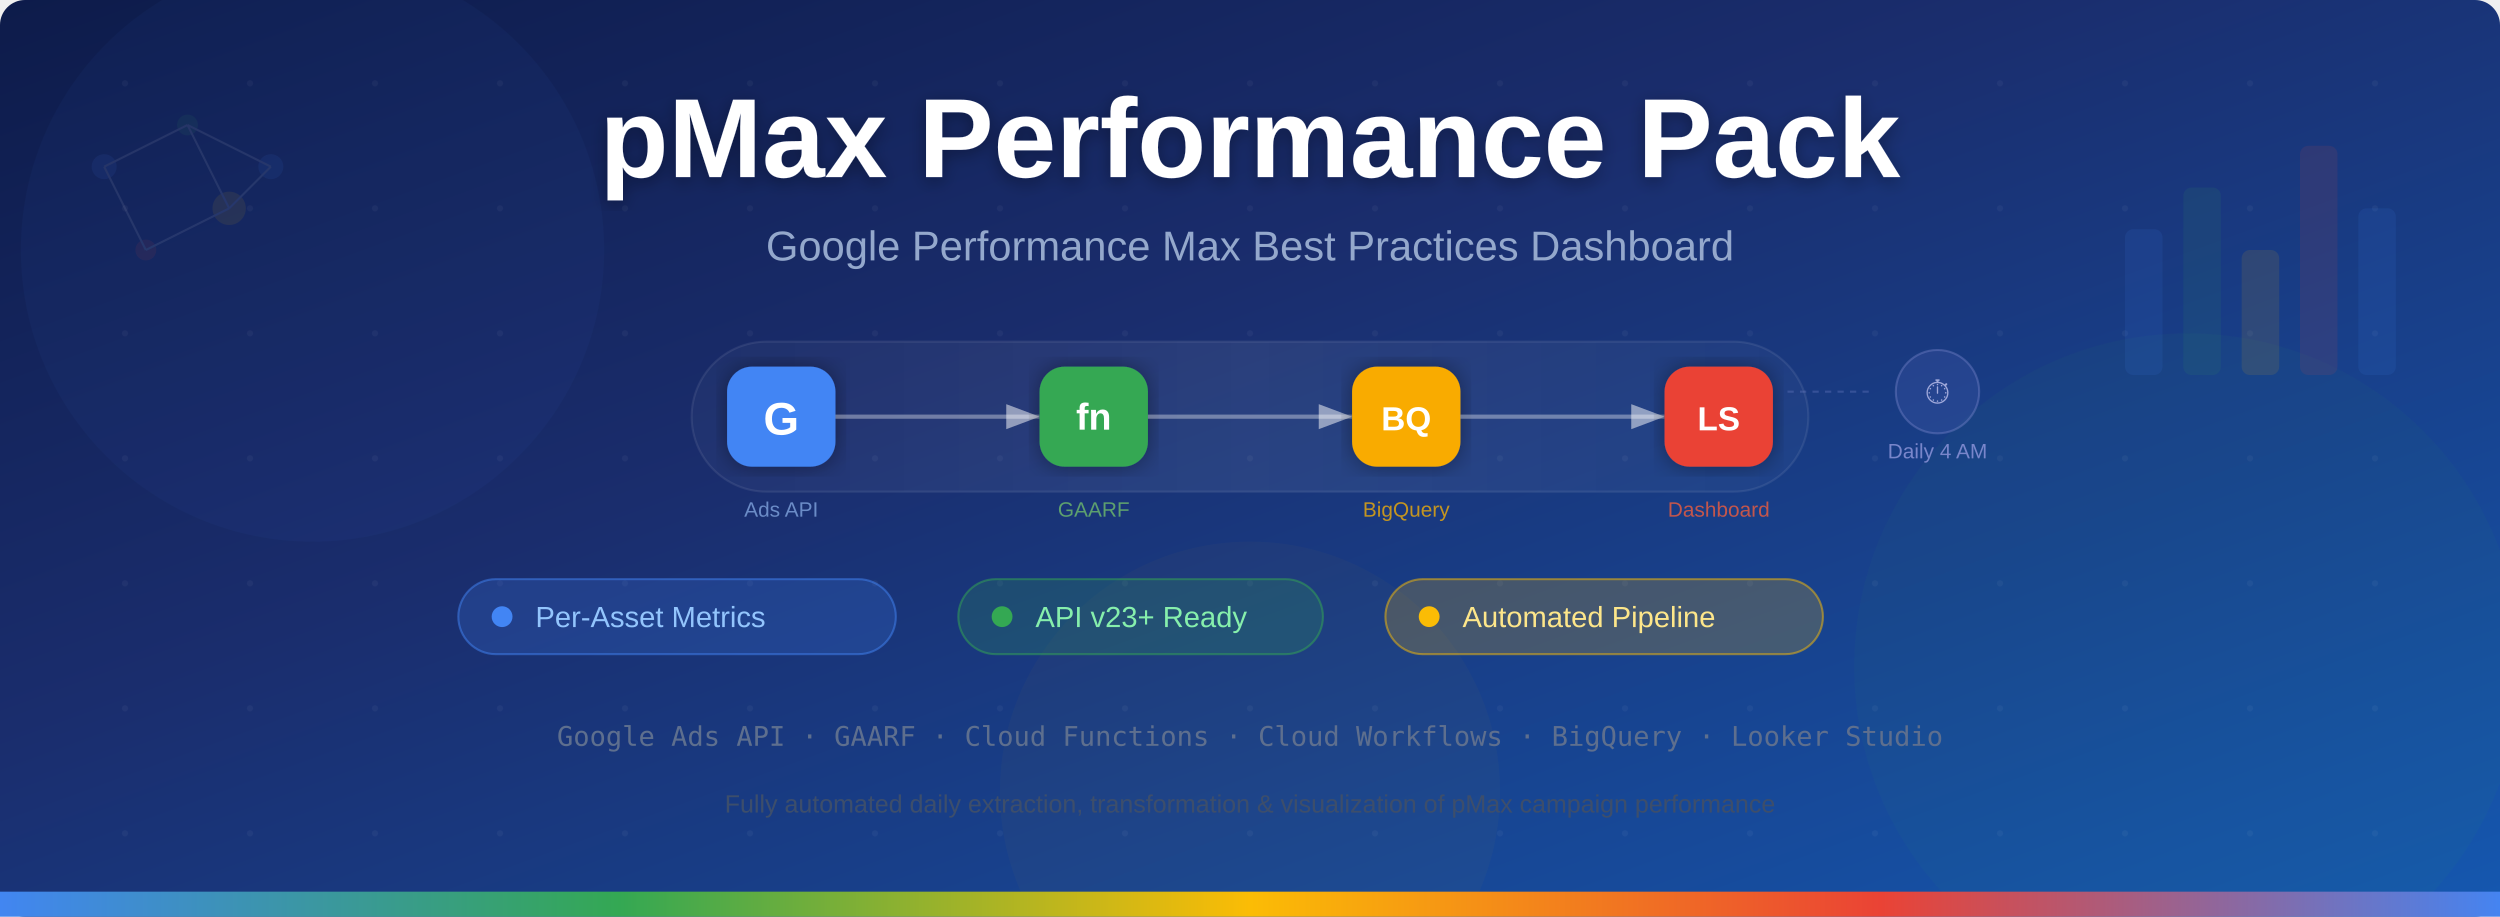
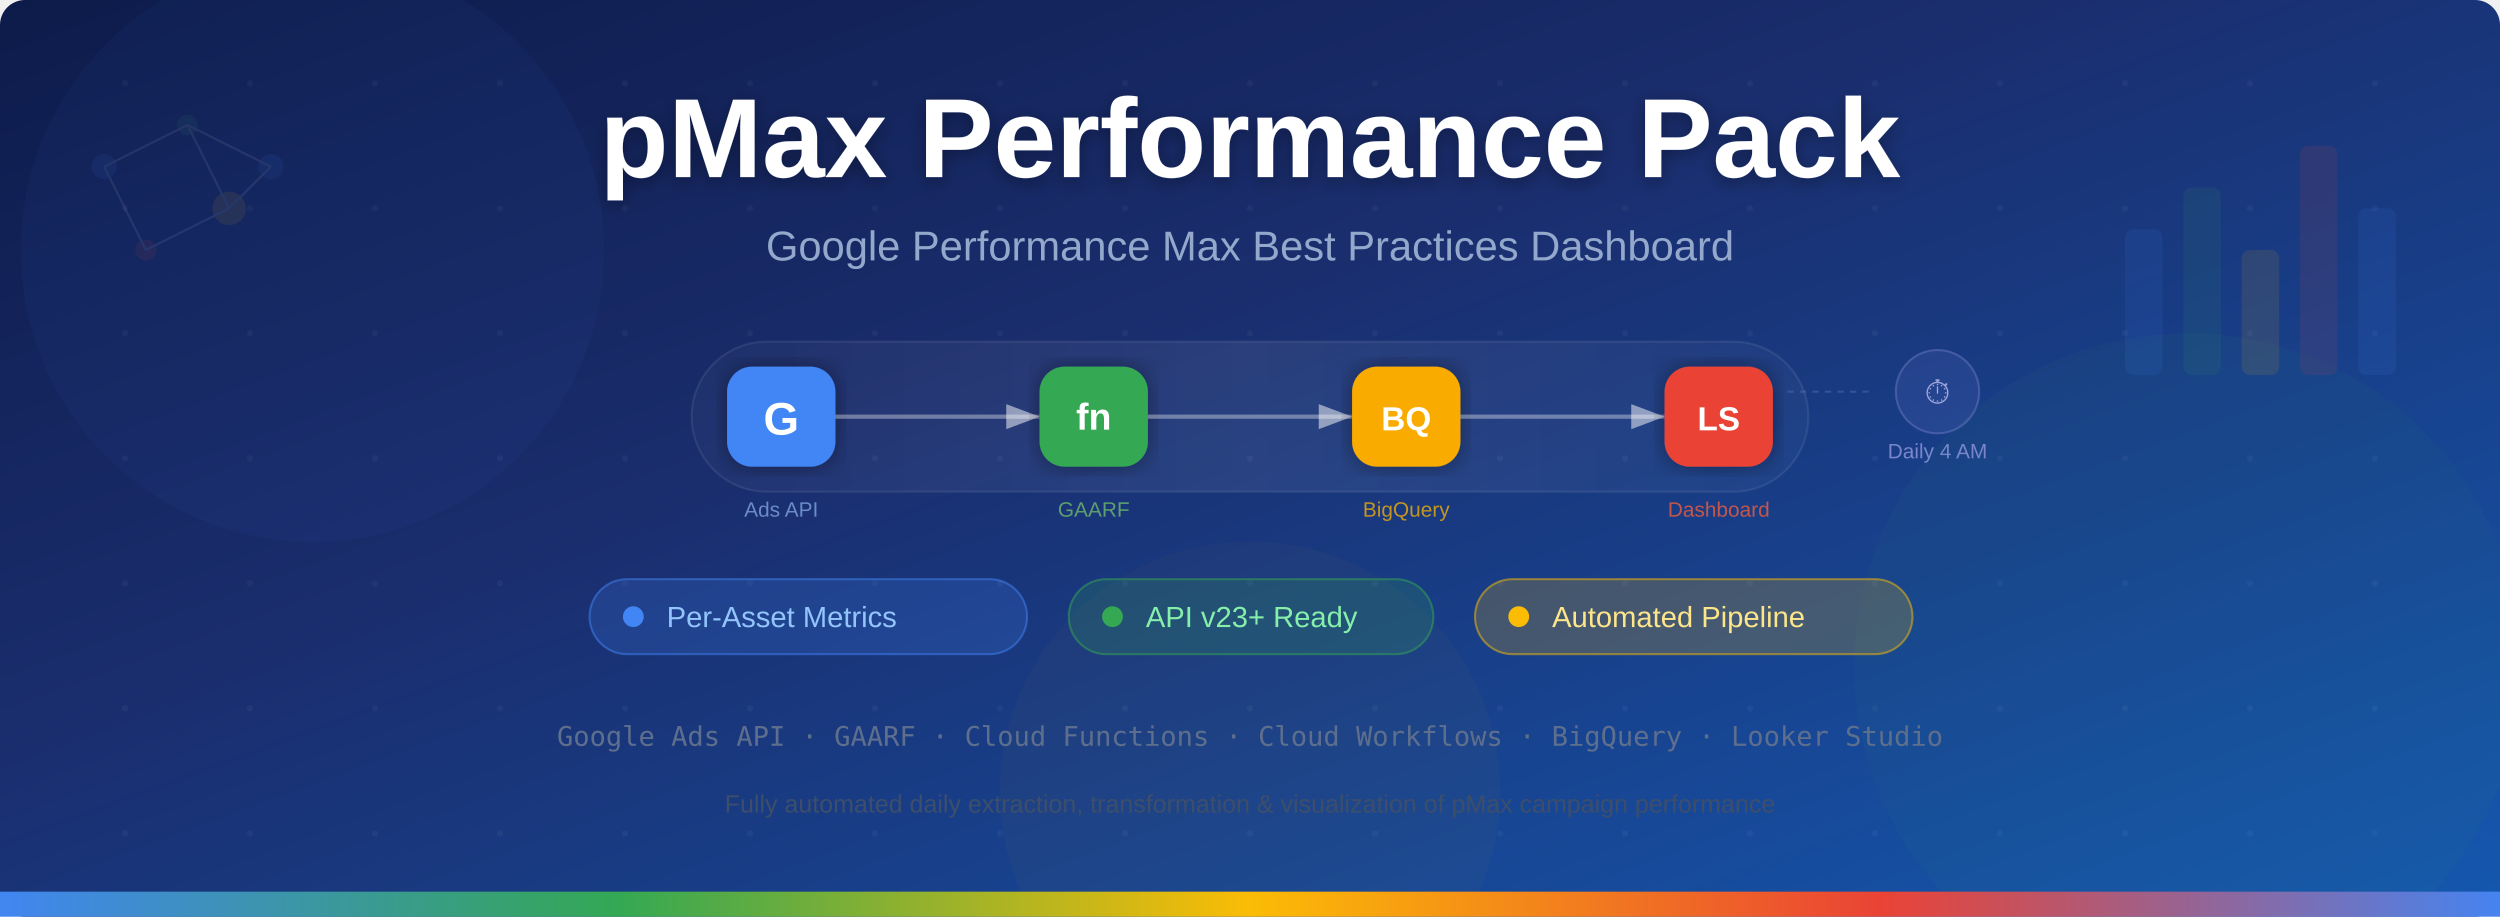
<svg xmlns="http://www.w3.org/2000/svg" viewBox="0 0 1200 440" width="1200" height="440">
  <defs>
    <linearGradient id="bg" x1="0%" y1="0%" x2="100%" y2="100%">
      <stop offset="0%" style="stop-color:#0d1b4a" />
      <stop offset="40%" style="stop-color:#1a2d6d" />
      <stop offset="100%" style="stop-color:#1558b0" />
    </linearGradient>
    <linearGradient id="accent" x1="0%" y1="0%" x2="100%" y2="0%">
      <stop offset="0%" style="stop-color:#4285F4" />
      <stop offset="25%" style="stop-color:#34A853" />
      <stop offset="50%" style="stop-color:#FBBC05" />
      <stop offset="75%" style="stop-color:#EA4335" />
      <stop offset="100%" style="stop-color:#4285F4" />
    </linearGradient>
    <linearGradient id="pipelineBg" x1="0%" y1="0%" x2="100%" y2="0%">
      <stop offset="0%" style="stop-color:rgba(255,255,255,0.03)" />
      <stop offset="50%" style="stop-color:rgba(255,255,255,0.07)" />
      <stop offset="100%" style="stop-color:rgba(255,255,255,0.03)" />
    </linearGradient>
    <filter id="shadow">
      <feDropShadow dx="0" dy="2" stdDeviation="4" flood-color="#000" flood-opacity="0.35" />
    </filter>
    <filter id="iconGlow">
      <feDropShadow dx="0" dy="0" stdDeviation="6" flood-opacity="0.4" />
    </filter>
    <marker id="arrowHead" markerWidth="8" markerHeight="6" refX="8" refY="3" orient="auto">
      <path d="M0,0 L8,3 L0,6" fill="rgba(255,255,255,0.5)" />
    </marker>
  </defs>
  <rect width="1200" height="440" fill="url(#bg)" rx="12" />
  <g opacity="0.04" fill="white">
    <circle cx="60" cy="40" r="1.5" />
    <circle cx="120" cy="40" r="1.5" />
    <circle cx="180" cy="40" r="1.5" />
    <circle cx="240" cy="40" r="1.5" />
    <circle cx="300" cy="40" r="1.5" />
    <circle cx="360" cy="40" r="1.5" />
    <circle cx="420" cy="40" r="1.5" />
    <circle cx="480" cy="40" r="1.5" />
    <circle cx="540" cy="40" r="1.5" />
    <circle cx="600" cy="40" r="1.5" />
    <circle cx="660" cy="40" r="1.5" />
    <circle cx="720" cy="40" r="1.5" />
    <circle cx="780" cy="40" r="1.5" />
    <circle cx="840" cy="40" r="1.5" />
    <circle cx="900" cy="40" r="1.5" />
    <circle cx="960" cy="40" r="1.5" />
    <circle cx="1020" cy="40" r="1.5" />
    <circle cx="1080" cy="40" r="1.5" />
    <circle cx="1140" cy="40" r="1.5" />
    <circle cx="60" cy="100" r="1.5" />
    <circle cx="120" cy="100" r="1.5" />
    <circle cx="180" cy="100" r="1.5" />
    <circle cx="240" cy="100" r="1.5" />
    <circle cx="300" cy="100" r="1.5" />
    <circle cx="360" cy="100" r="1.5" />
    <circle cx="420" cy="100" r="1.5" />
    <circle cx="480" cy="100" r="1.5" />
    <circle cx="540" cy="100" r="1.5" />
    <circle cx="600" cy="100" r="1.5" />
    <circle cx="660" cy="100" r="1.5" />
    <circle cx="720" cy="100" r="1.5" />
    <circle cx="780" cy="100" r="1.5" />
    <circle cx="840" cy="100" r="1.5" />
    <circle cx="900" cy="100" r="1.5" />
    <circle cx="960" cy="100" r="1.5" />
    <circle cx="1020" cy="100" r="1.5" />
    <circle cx="1080" cy="100" r="1.5" />
    <circle cx="1140" cy="100" r="1.5" />
    <circle cx="60" cy="160" r="1.5" />
    <circle cx="120" cy="160" r="1.5" />
    <circle cx="180" cy="160" r="1.5" />
    <circle cx="240" cy="160" r="1.5" />
    <circle cx="300" cy="160" r="1.5" />
    <circle cx="360" cy="160" r="1.5" />
    <circle cx="420" cy="160" r="1.5" />
    <circle cx="480" cy="160" r="1.5" />
    <circle cx="540" cy="160" r="1.5" />
    <circle cx="600" cy="160" r="1.5" />
    <circle cx="660" cy="160" r="1.5" />
    <circle cx="720" cy="160" r="1.5" />
    <circle cx="780" cy="160" r="1.5" />
    <circle cx="840" cy="160" r="1.5" />
    <circle cx="900" cy="160" r="1.5" />
    <circle cx="960" cy="160" r="1.5" />
    <circle cx="1020" cy="160" r="1.5" />
    <circle cx="1080" cy="160" r="1.5" />
    <circle cx="1140" cy="160" r="1.5" />
    <circle cx="60" cy="220" r="1.5" />
    <circle cx="120" cy="220" r="1.5" />
    <circle cx="180" cy="220" r="1.5" />
    <circle cx="240" cy="220" r="1.5" />
    <circle cx="300" cy="220" r="1.5" />
    <circle cx="360" cy="220" r="1.5" />
    <circle cx="420" cy="220" r="1.5" />
    <circle cx="480" cy="220" r="1.5" />
    <circle cx="540" cy="220" r="1.5" />
    <circle cx="600" cy="220" r="1.5" />
    <circle cx="660" cy="220" r="1.5" />
    <circle cx="720" cy="220" r="1.5" />
    <circle cx="780" cy="220" r="1.5" />
    <circle cx="840" cy="220" r="1.5" />
    <circle cx="900" cy="220" r="1.5" />
    <circle cx="960" cy="220" r="1.5" />
    <circle cx="1020" cy="220" r="1.5" />
    <circle cx="1080" cy="220" r="1.5" />
    <circle cx="1140" cy="220" r="1.5" />
    <circle cx="60" cy="280" r="1.5" />
    <circle cx="120" cy="280" r="1.5" />
    <circle cx="180" cy="280" r="1.5" />
    <circle cx="240" cy="280" r="1.5" />
    <circle cx="300" cy="280" r="1.5" />
    <circle cx="360" cy="280" r="1.5" />
    <circle cx="420" cy="280" r="1.5" />
    <circle cx="480" cy="280" r="1.5" />
    <circle cx="540" cy="280" r="1.5" />
    <circle cx="600" cy="280" r="1.5" />
    <circle cx="660" cy="280" r="1.5" />
    <circle cx="720" cy="280" r="1.5" />
    <circle cx="780" cy="280" r="1.5" />
    <circle cx="840" cy="280" r="1.5" />
    <circle cx="900" cy="280" r="1.5" />
    <circle cx="960" cy="280" r="1.5" />
    <circle cx="1020" cy="280" r="1.5" />
    <circle cx="1080" cy="280" r="1.5" />
    <circle cx="1140" cy="280" r="1.5" />
    <circle cx="60" cy="340" r="1.5" />
    <circle cx="120" cy="340" r="1.5" />
    <circle cx="180" cy="340" r="1.5" />
    <circle cx="240" cy="340" r="1.5" />
    <circle cx="300" cy="340" r="1.5" />
    <circle cx="360" cy="340" r="1.5" />
    <circle cx="420" cy="340" r="1.5" />
    <circle cx="480" cy="340" r="1.5" />
    <circle cx="540" cy="340" r="1.5" />
    <circle cx="600" cy="340" r="1.5" />
    <circle cx="660" cy="340" r="1.5" />
    <circle cx="720" cy="340" r="1.5" />
    <circle cx="780" cy="340" r="1.5" />
    <circle cx="840" cy="340" r="1.5" />
    <circle cx="900" cy="340" r="1.5" />
    <circle cx="960" cy="340" r="1.5" />
    <circle cx="1020" cy="340" r="1.5" />
    <circle cx="1080" cy="340" r="1.5" />
    <circle cx="1140" cy="340" r="1.5" />
    <circle cx="60" cy="400" r="1.5" />
    <circle cx="120" cy="400" r="1.5" />
    <circle cx="180" cy="400" r="1.5" />
    <circle cx="240" cy="400" r="1.5" />
    <circle cx="300" cy="400" r="1.5" />
    <circle cx="360" cy="400" r="1.5" />
    <circle cx="420" cy="400" r="1.5" />
    <circle cx="480" cy="400" r="1.5" />
    <circle cx="540" cy="400" r="1.5" />
    <circle cx="600" cy="400" r="1.5" />
    <circle cx="660" cy="400" r="1.5" />
    <circle cx="720" cy="400" r="1.5" />
    <circle cx="780" cy="400" r="1.5" />
    <circle cx="840" cy="400" r="1.5" />
    <circle cx="900" cy="400" r="1.5" />
    <circle cx="960" cy="400" r="1.5" />
    <circle cx="1020" cy="400" r="1.5" />
    <circle cx="1080" cy="400" r="1.5" />
    <circle cx="1140" cy="400" r="1.5" />
  </g>
  <circle cx="150" cy="120" r="140" fill="#4285F4" opacity="0.04" />
  <circle cx="1050" cy="320" r="160" fill="#34A853" opacity="0.04" />
  <circle cx="600" cy="380" r="120" fill="#FBBC05" opacity="0.03" />
  <g opacity="0.1" transform="translate(1020, 50)">
    <rect x="0" y="60" width="18" height="70" rx="4" fill="#4285F4" />
    <rect x="28" y="40" width="18" height="90" rx="4" fill="#34A853" />
    <rect x="56" y="70" width="18" height="60" rx="4" fill="#FBBC05" />
    <rect x="84" y="20" width="18" height="110" rx="4" fill="#EA4335" />
    <rect x="112" y="50" width="18" height="80" rx="4" fill="#4285F4" />
  </g>
  <g opacity="0.08" transform="translate(30, 50)">
    <circle cx="20" cy="30" r="6" fill="#4285F4" />
    <circle cx="60" cy="10" r="5" fill="#34A853" />
    <circle cx="80" cy="50" r="8" fill="#FBBC05" />
    <circle cx="40" cy="70" r="5" fill="#EA4335" />
    <circle cx="100" cy="30" r="6" fill="#4285F4" />
    <line x1="20" y1="30" x2="60" y2="10" stroke="white" stroke-width="1" />
    <line x1="60" y1="10" x2="80" y2="50" stroke="white" stroke-width="1" />
    <line x1="80" y1="50" x2="40" y2="70" stroke="white" stroke-width="1" />
    <line x1="20" y1="30" x2="40" y2="70" stroke="white" stroke-width="1" />
    <line x1="60" y1="10" x2="100" y2="30" stroke="white" stroke-width="1" />
    <line x1="100" y1="30" x2="80" y2="50" stroke="white" stroke-width="1" />
  </g>
  <text x="600" y="85" text-anchor="middle" fill="white" font-size="54" font-family="'Google Sans', 'Segoe UI', Arial, sans-serif" font-weight="700" filter="url(#shadow)">pMax Performance Pack</text>
  <text x="600" y="125" text-anchor="middle" fill="#94A8CC" font-size="20" font-family="'Google Sans', 'Segoe UI', Arial, sans-serif" font-weight="400">Google Performance Max Best Practices Dashboard</text>
  <g transform="translate(600, 200)">
    <rect x="-268" y="-36" width="536" height="72" rx="36" fill="url(#pipelineBg)" stroke="rgba(255,255,255,0.08)" stroke-width="1" />
    <g transform="translate(-225, 0)">
      <rect x="-26" y="-24" width="52" height="48" rx="12" fill="#4285F4" filter="url(#iconGlow)" style="flood-color:#4285F4" />
      <text x="0" y="1" text-anchor="middle" dominant-baseline="central" fill="white" font-size="22" font-family="'Google Sans', Arial, sans-serif" font-weight="700">G</text>
      <text x="0" y="48" text-anchor="middle" fill="#6B8CC7" font-size="10" font-family="Arial, sans-serif" font-weight="500">Ads API</text>
    </g>
    <line x1="-199" y1="0" x2="-101" y2="0" stroke="rgba(255,255,255,0.35)" stroke-width="2" marker-end="url(#arrowHead)" />
    <g transform="translate(-75, 0)">
      <rect x="-26" y="-24" width="52" height="48" rx="12" fill="#34A853" filter="url(#iconGlow)" style="flood-color:#34A853" />
      <text x="0" y="0" text-anchor="middle" dominant-baseline="central" fill="white" font-size="18" font-family="'Google Sans', Arial, sans-serif" font-weight="700">fn</text>
      <text x="0" y="48" text-anchor="middle" fill="#5DA06E" font-size="10" font-family="Arial, sans-serif" font-weight="500">GAARF</text>
    </g>
    <line x1="-49" y1="0" x2="49" y2="0" stroke="rgba(255,255,255,0.35)" stroke-width="2" marker-end="url(#arrowHead)" />
    <g transform="translate(75, 0)">
      <rect x="-26" y="-24" width="52" height="48" rx="12" fill="#F9AB00" filter="url(#iconGlow)" style="flood-color:#F9AB00" />
      <text x="0" y="1" text-anchor="middle" dominant-baseline="central" fill="white" font-size="16" font-family="'Google Sans', Arial, sans-serif" font-weight="700">BQ</text>
      <text x="0" y="48" text-anchor="middle" fill="#C49520" font-size="10" font-family="Arial, sans-serif" font-weight="500">BigQuery</text>
    </g>
    <line x1="101" y1="0" x2="199" y2="0" stroke="rgba(255,255,255,0.35)" stroke-width="2" marker-end="url(#arrowHead)" />
    <g transform="translate(225, 0)">
      <rect x="-26" y="-24" width="52" height="48" rx="12" fill="#EA4335" filter="url(#iconGlow)" style="flood-color:#EA4335" />
      <text x="0" y="1" text-anchor="middle" dominant-baseline="central" fill="white" font-size="16" font-family="'Google Sans', Arial, sans-serif" font-weight="700">LS</text>
      <text x="0" y="48" text-anchor="middle" fill="#C4564B" font-size="10" font-family="Arial, sans-serif" font-weight="500">Dashboard</text>
    </g>
    <line x1="258" y1="-12" x2="300" y2="-12" stroke="rgba(121,134,203,0.3)" stroke-width="1" stroke-dasharray="3,3" />
    <g transform="translate(330, -12)">
      <circle cx="0" cy="0" r="20" fill="rgba(92, 107, 192, 0.2)" stroke="rgba(121,134,203,0.4)" stroke-width="1" />
      <text x="0" y="1" text-anchor="middle" dominant-baseline="central" fill="#9FA8DA" font-size="16">⏱</text>
      <text x="0" y="32" text-anchor="middle" fill="#7986CB" font-size="10" font-family="Arial, sans-serif" font-weight="500">Daily 4 AM</text>
    </g>
  </g>
-   <rect x="220" y="278" width="210" height="36" rx="18" fill="rgba(66, 133, 244, 0.2)" stroke="rgba(66, 133, 244, 0.5)" stroke-width="1" />
-   <circle cx="241" cy="296" r="5" fill="#4285F4" />
-   <text x="257" y="301" fill="#93C5FD" font-size="14" font-family="'Google Sans', 'Segoe UI', Arial, sans-serif" font-weight="500">Per-Asset Metrics</text>
-   <rect x="460" y="278" width="175" height="36" rx="18" fill="rgba(52, 168, 83, 0.2)" stroke="rgba(52, 168, 83, 0.5)" stroke-width="1" />
-   <circle cx="481" cy="296" r="5" fill="#34A853" />
-   <text x="497" y="301" fill="#86EFAC" font-size="14" font-family="'Google Sans', 'Segoe UI', Arial, sans-serif" font-weight="500">API v23+ Ready</text>
-   <rect x="665" y="278" width="210" height="36" rx="18" fill="rgba(251, 188, 5, 0.2)" stroke="rgba(251, 188, 5, 0.5)" stroke-width="1" />
-   <circle cx="686" cy="296" r="5" fill="#FBBC05" />
-   <text x="702" y="301" fill="#FDE68A" font-size="14" font-family="'Google Sans', 'Segoe UI', Arial, sans-serif" font-weight="500">Automated Pipeline</text>
+   <rect x="283" y="278" width="210" height="36" rx="18" fill="rgba(66, 133, 244, 0.2)" stroke="rgba(66, 133, 244, 0.5)" stroke-width="1" />
+   <circle cx="304" cy="296" r="5" fill="#4285F4" />
+   <text x="320" y="301" fill="#93C5FD" font-size="14" font-family="'Google Sans', 'Segoe UI', Arial, sans-serif" font-weight="500">Per-Asset Metrics</text>
+   <rect x="513" y="278" width="175" height="36" rx="18" fill="rgba(52, 168, 83, 0.2)" stroke="rgba(52, 168, 83, 0.5)" stroke-width="1" />
+   <circle cx="534" cy="296" r="5" fill="#34A853" />
+   <text x="550" y="301" fill="#86EFAC" font-size="14" font-family="'Google Sans', 'Segoe UI', Arial, sans-serif" font-weight="500">API v23+ Ready</text>
+   <rect x="708" y="278" width="210" height="36" rx="18" fill="rgba(251, 188, 5, 0.2)" stroke="rgba(251, 188, 5, 0.5)" stroke-width="1" />
+   <circle cx="729" cy="296" r="5" fill="#FBBC05" />
+   <text x="745" y="301" fill="#FDE68A" font-size="14" font-family="'Google Sans', 'Segoe UI', Arial, sans-serif" font-weight="500">Automated Pipeline</text>
  <text x="600" y="358" text-anchor="middle" fill="#5E6F8E" font-size="13" font-family="'SF Mono', 'Fira Code', 'Consolas', monospace" font-weight="400">Google Ads API  ·  GAARF  ·  Cloud Functions  ·  Cloud Workflows  ·  BigQuery  ·  Looker Studio</text>
  <text x="600" y="390" text-anchor="middle" fill="#3D4E6B" font-size="12" font-family="'Google Sans', 'Segoe UI', Arial, sans-serif" font-weight="400">Fully automated daily extraction, transformation &amp; visualization of pMax campaign performance</text>
  <rect x="0" y="428" width="1200" height="12" fill="url(#accent)" />
</svg>
